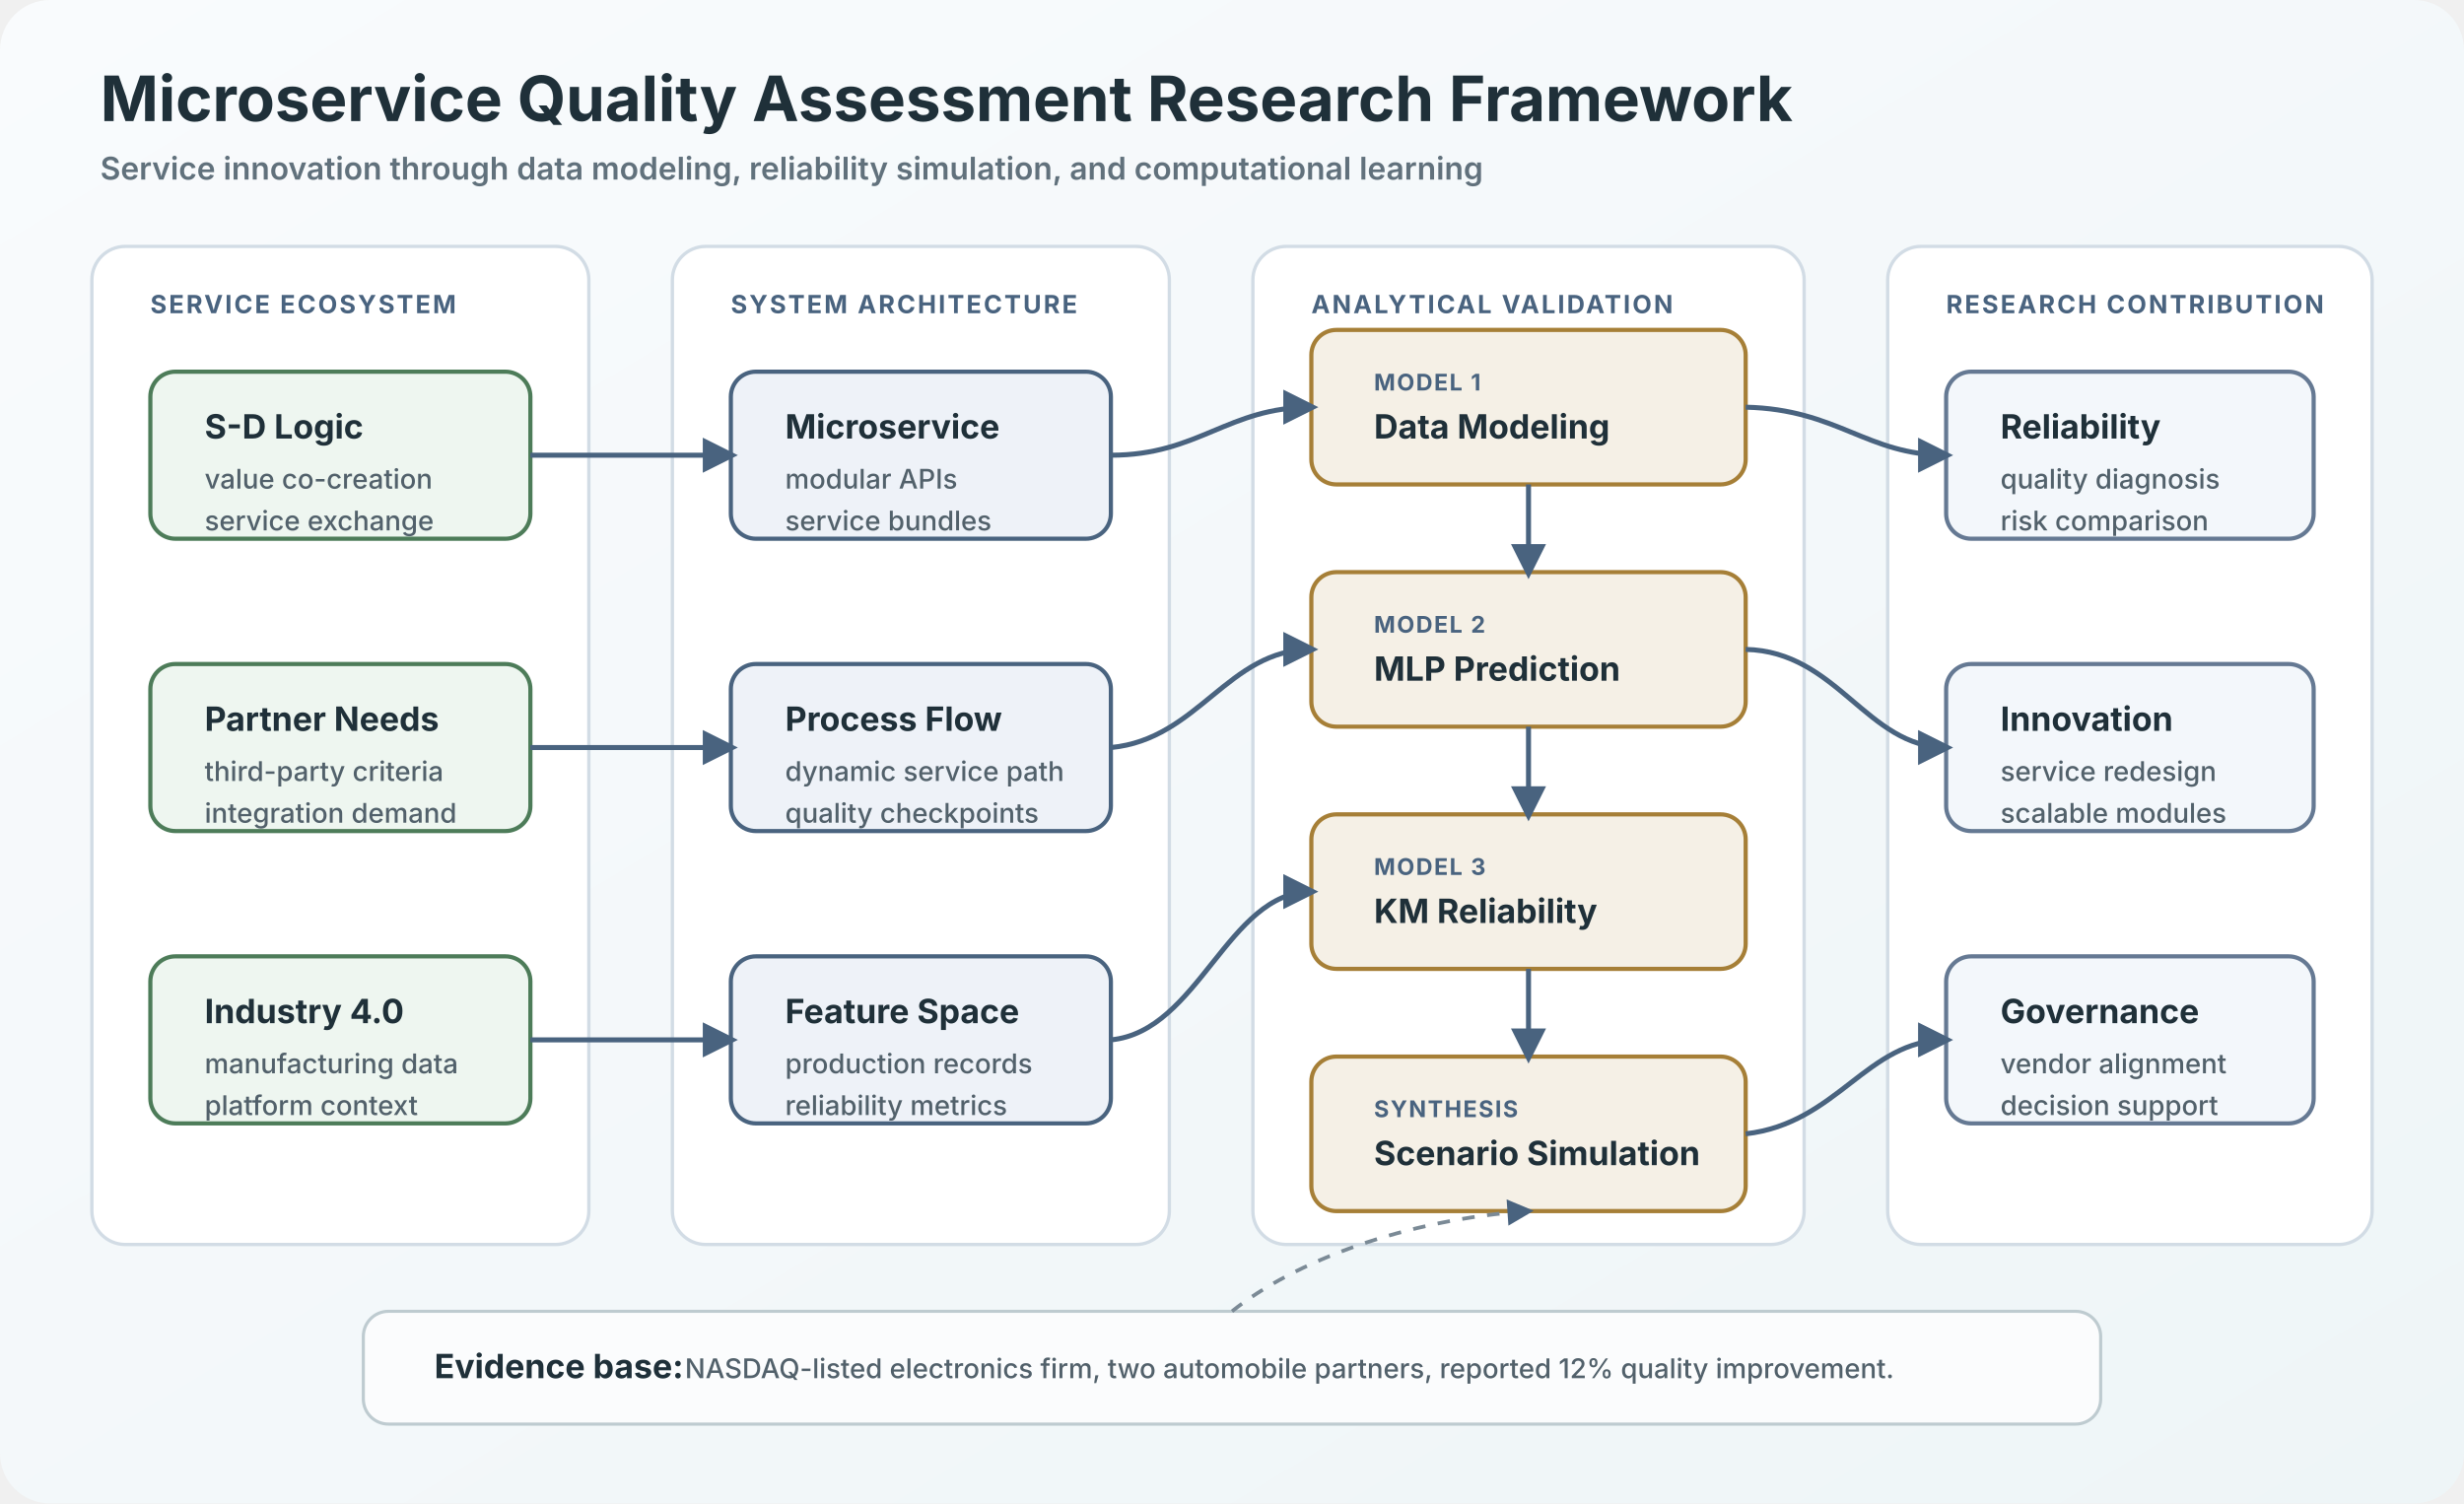
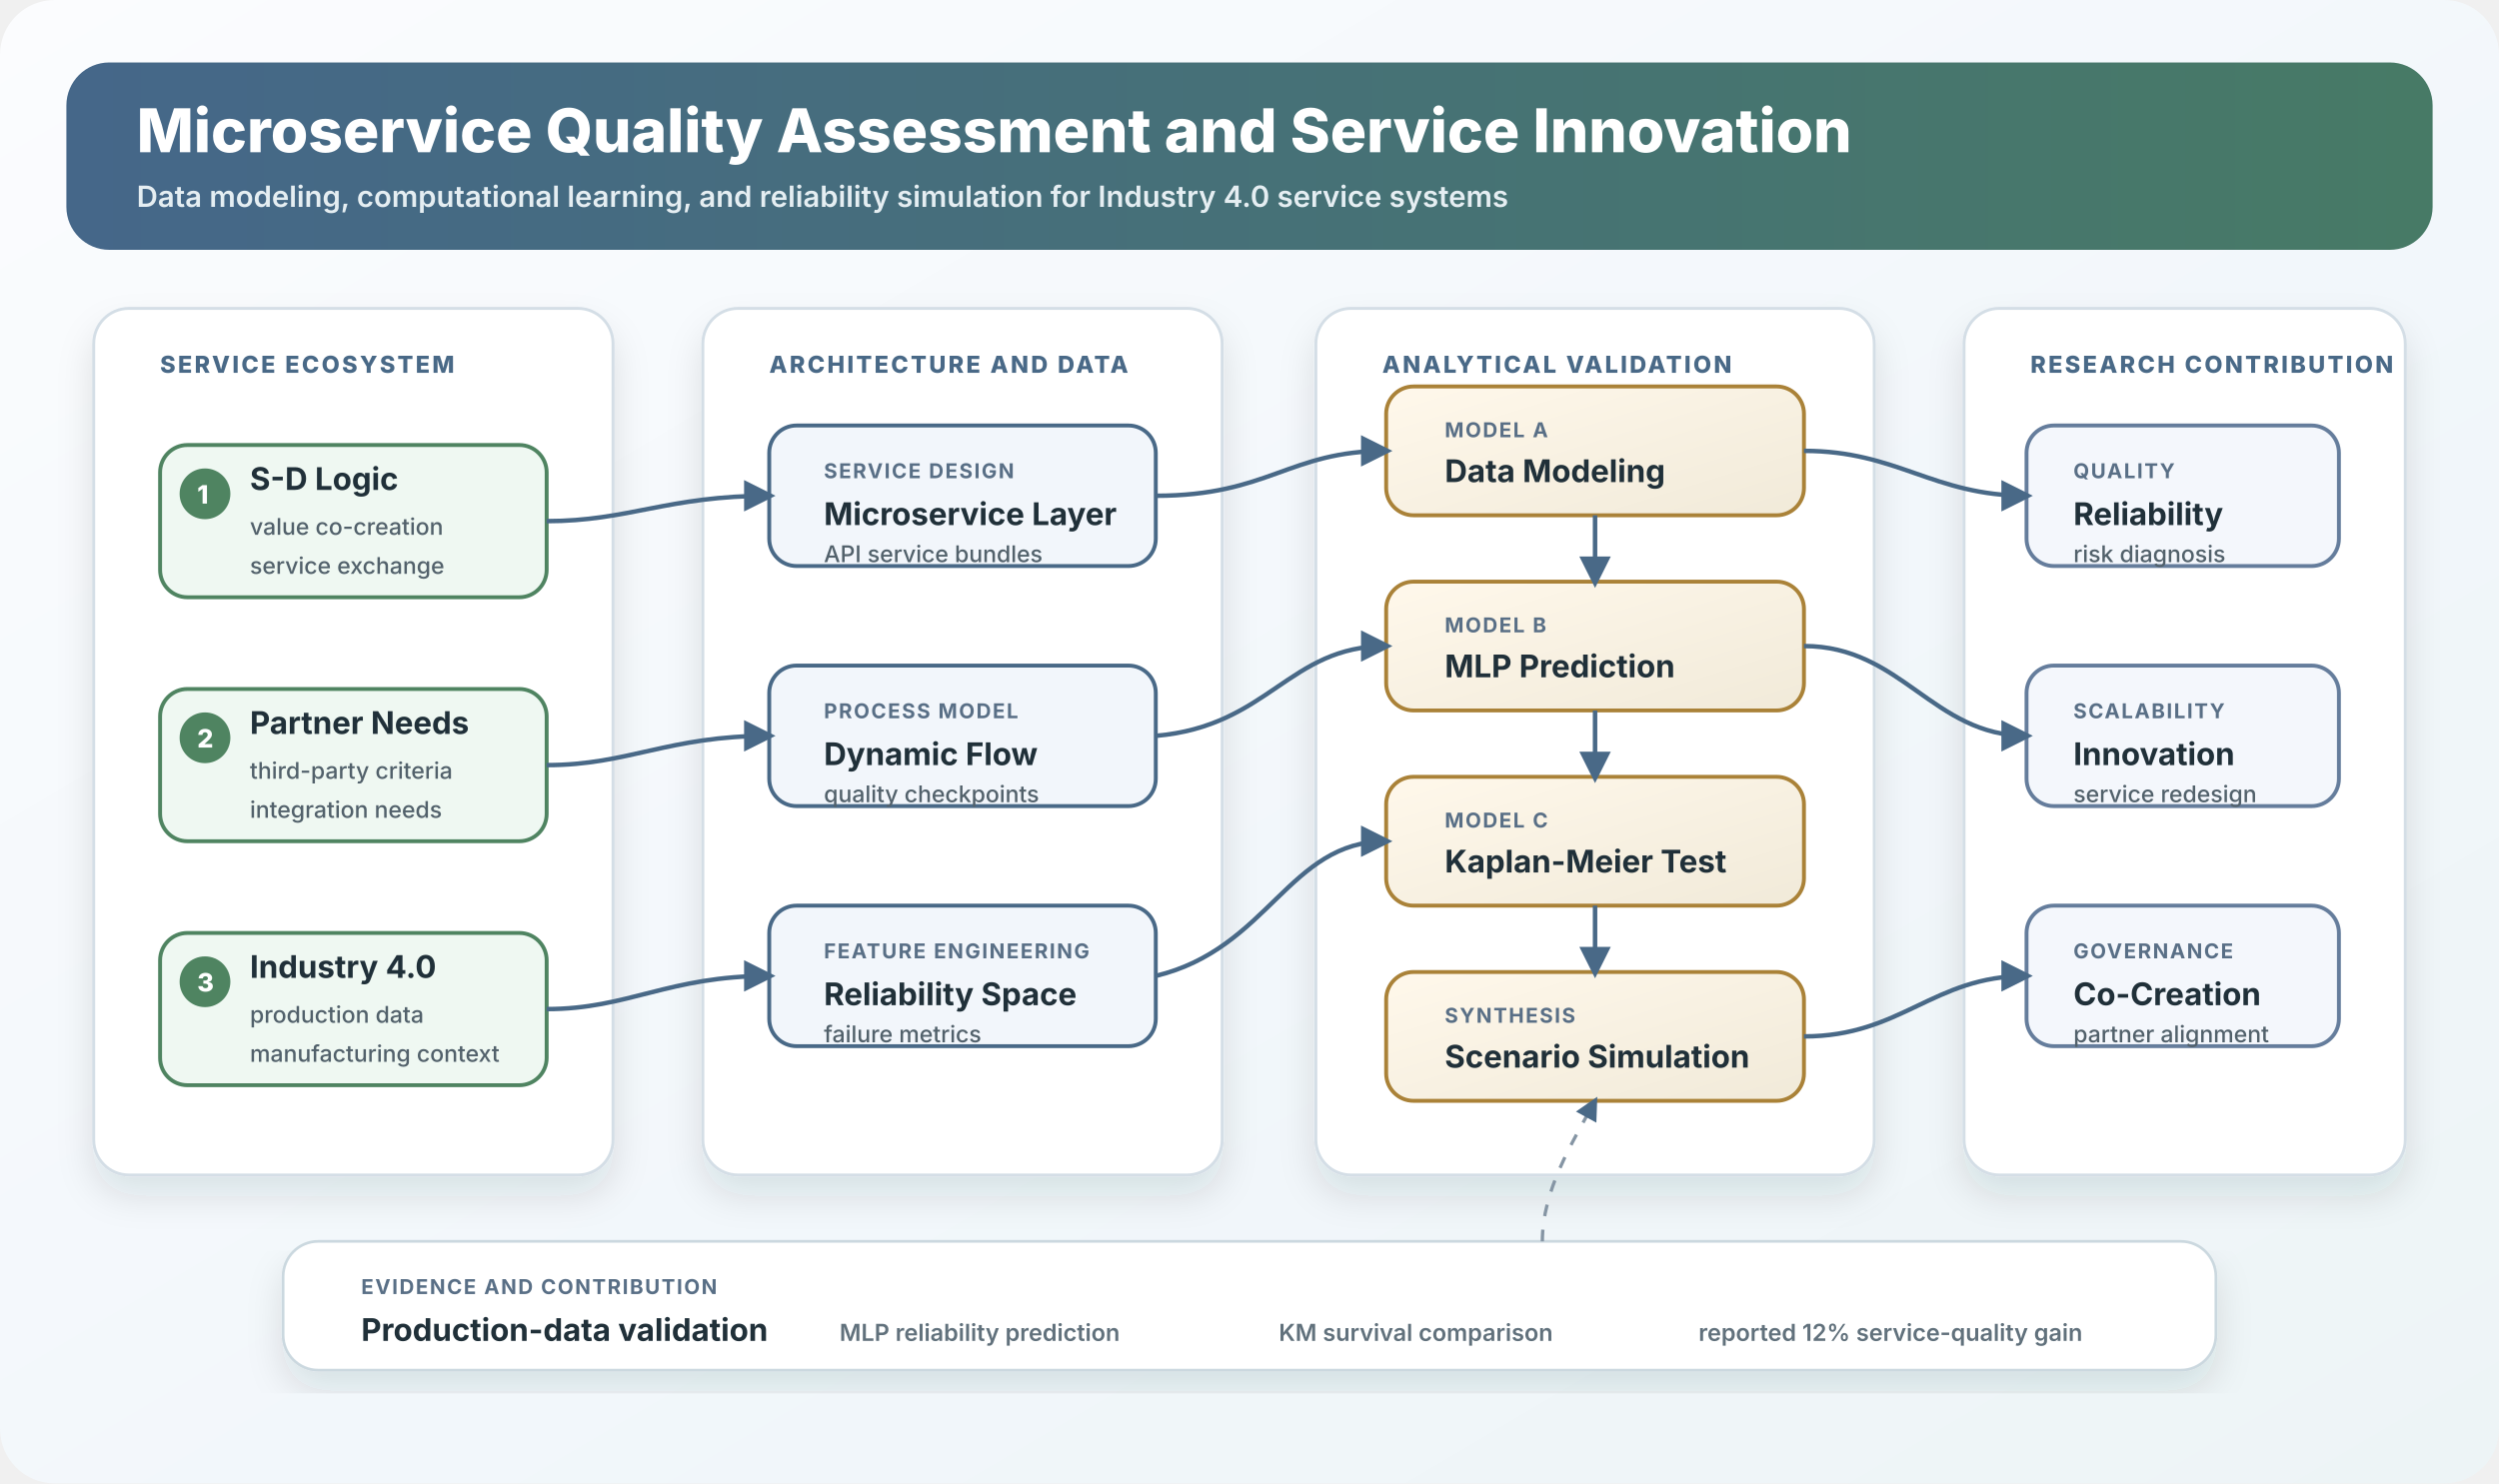
- <svg xmlns="http://www.w3.org/2000/svg" viewBox="0 0 1180 720" role="img" aria-labelledby="title desc">
+ <svg xmlns="http://www.w3.org/2000/svg" viewBox="0 0 1280 760" role="img" aria-labelledby="title desc">
  <defs>
-     <marker id="arrow" viewBox="0 0 10 10" refX="8" refY="5" markerWidth="7" markerHeight="7" orient="auto-start-reverse">
-       <path d="M0 0 L10 5 L0 10 Z" fill="#49637f" />
+     <linearGradient id="bg" x1="0" y1="0" x2="1" y2="1">
+       <stop offset="0" stop-color="#fbfcfe" />
+       <stop offset="0.56" stop-color="#f2f7fb" />
+       <stop offset="1" stop-color="#edf4f6" />
+     </linearGradient>
+     <linearGradient id="header" x1="0" y1="0" x2="1" y2="0">
+       <stop offset="0" stop-color="#456789" />
+       <stop offset="1" stop-color="#477a66" />
+     </linearGradient>
+     <linearGradient id="gold" x1="0" y1="0" x2="1" y2="1">
+       <stop offset="0" stop-color="#fff8eb" />
+       <stop offset="1" stop-color="#f1ead9" />
+     </linearGradient>
+     <filter id="shadow" x="-8%" y="-8%" width="116%" height="126%">
+       <feDropShadow dx="0" dy="10" stdDeviation="9" flood-color="#1f3039" flood-opacity="0.11" />
+     </filter>
+     <marker id="arrow" viewBox="0 0 10 10" refX="8" refY="5" markerWidth="7" markerHeight="7" orient="auto">
+       <path d="M0 0 L10 5 L0 10 Z" fill="#496987" />
    </marker>
-     <linearGradient id="bg" x1="0" y1="0" x2="1" y2="1">
-       <stop offset="0" stop-color="#f9fbfd" />
-       <stop offset="1" stop-color="#eef5f7" />
-     </linearGradient>
    <style>
      .bg{fill:url(#bg)}
-       .lane{fill:#ffffff;stroke:#d2dce5;stroke-width:1.6}
-       .theory{fill:#eef6f0;stroke:#4d7c59;stroke-width:2}
-       .data{fill:#eef2f8;stroke:#49637f;stroke-width:2}
-       .method{fill:#f5f0e6;stroke:#a67f37;stroke-width:2}
-       .impact{fill:#f3f7fb;stroke:#657993;stroke-width:2}
-       .note{fill:#fbfcfd;stroke:#becbd0;stroke-width:1.5}
-       .line{fill:none;stroke:#49637f;stroke-width:2.4;marker-end:url(#arrow)}
-       .dash{fill:none;stroke:#7b8a96;stroke-width:1.8;stroke-dasharray:6 6;marker-end:url(#arrow)}
-       .title{font:700 30px Inter,Arial,sans-serif;fill:#1f3039}
-       .subtitle{font:600 15px Inter,Arial,sans-serif;fill:#61717c}
-       .lane-title{font:750 12px Inter,Arial,sans-serif;fill:#49637f;letter-spacing:1px}
-       .label{font:700 16px Inter,Arial,sans-serif;fill:#1f3039}
-       .small{font:500 13px Inter,Arial,sans-serif;fill:#52616b}
-       .tag{font:700 11px Inter,Arial,sans-serif;fill:#49637f;letter-spacing:.7px}
+       .header{fill:url(#header)}
+       .lane{fill:#ffffff;stroke:#d4dee6;stroke-width:1.5;filter:url(#shadow)}
+       .ecosystem{fill:#eff8f2;stroke:#4f8461;stroke-width:2}
+       .system{fill:#f2f6fb;stroke:#496987;stroke-width:2}
+       .method{fill:url(#gold);stroke:#aa8238;stroke-width:2}
+       .impact{fill:#f4f7fc;stroke:#657d9c;stroke-width:2}
+       .ribbon{fill:#ffffff;stroke:#cbd8df;stroke-width:1.4;filter:url(#shadow)}
+       .line{fill:none;stroke:#496987;stroke-width:2.3;marker-end:url(#arrow)}
+       .line-soft{fill:none;stroke:#8595a4;stroke-width:1.7;stroke-dasharray:6 7;marker-end:url(#arrow)}
+       .title{font:800 31px Inter,Arial,sans-serif;fill:#ffffff}
+       .subtitle{font:600 15px Inter,Arial,sans-serif;fill:#e5eef2}
+       .lane-title{font:800 12px Inter,Arial,sans-serif;letter-spacing:1.2px;fill:#496987}
+       .label{font:750 16px Inter,Arial,sans-serif;fill:#203039}
+       .small{font:500 11.8px Inter,Arial,sans-serif;fill:#52616b}
+       .micro{font:750 10.5px Inter,Arial,sans-serif;letter-spacing:.8px;fill:#596f86}
+       .number{font:800 13px Inter,Arial,sans-serif;fill:#ffffff}
+       .caption{font:600 12px Inter,Arial,sans-serif;fill:#61717c}
    </style>
  </defs>
-   <rect class="bg" width="1180" height="720" rx="24" />
-   <text class="title" x="48" y="58">Microservice Quality Assessment Research Framework</text>
-   <text class="subtitle" x="48" y="86">Service innovation through data modeling, reliability simulation, and computational learning</text>
-   <rect class="lane" x="44" y="118" width="238" height="478" rx="16" />
-   <text class="lane-title" x="72" y="150">SERVICE ECOSYSTEM</text>
-   <rect class="lane" x="322" y="118" width="238" height="478" rx="16" />
-   <text class="lane-title" x="350" y="150">SYSTEM ARCHITECTURE</text>
-   <rect class="lane" x="600" y="118" width="264" height="478" rx="16" />
-   <text class="lane-title" x="628" y="150">ANALYTICAL VALIDATION</text>
-   <rect class="lane" x="904" y="118" width="232" height="478" rx="16" />
-   <text class="lane-title" x="932" y="150">RESEARCH CONTRIBUTION</text>
-   <rect class="theory" x="72" y="178" width="182" height="80" rx="12" />
-   <text class="label" x="98" y="210">S-D Logic</text>
-   <text class="small" x="98" y="234">value co-creation</text>
-   <text class="small" x="98" y="254">service exchange</text>
-   <rect class="theory" x="72" y="318" width="182" height="80" rx="12" />
-   <text class="label" x="98" y="350">Partner Needs</text>
-   <text class="small" x="98" y="374">third-party criteria</text>
-   <text class="small" x="98" y="394">integration demand</text>
-   <rect class="theory" x="72" y="458" width="182" height="80" rx="12" />
-   <text class="label" x="98" y="490">Industry 4.0</text>
-   <text class="small" x="98" y="514">manufacturing data</text>
-   <text class="small" x="98" y="534">platform context</text>
-   <rect class="data" x="350" y="178" width="182" height="80" rx="12" />
-   <text class="label" x="376" y="210">Microservice</text>
-   <text class="small" x="376" y="234">modular APIs</text>
-   <text class="small" x="376" y="254">service bundles</text>
-   <rect class="data" x="350" y="318" width="182" height="80" rx="12" />
-   <text class="label" x="376" y="350">Process Flow</text>
-   <text class="small" x="376" y="374">dynamic service path</text>
-   <text class="small" x="376" y="394">quality checkpoints</text>
-   <rect class="data" x="350" y="458" width="182" height="80" rx="12" />
-   <text class="label" x="376" y="490">Feature Space</text>
-   <text class="small" x="376" y="514">production records</text>
-   <text class="small" x="376" y="534">reliability metrics</text>
-   <rect class="method" x="628" y="158" width="208" height="74" rx="12" />
-   <text class="tag" x="658" y="187">MODEL 1</text>
-   <text class="label" x="658" y="210">Data Modeling</text>
-   <rect class="method" x="628" y="274" width="208" height="74" rx="12" />
-   <text class="tag" x="658" y="303">MODEL 2</text>
-   <text class="label" x="658" y="326">MLP Prediction</text>
-   <rect class="method" x="628" y="390" width="208" height="74" rx="12" />
-   <text class="tag" x="658" y="419">MODEL 3</text>
-   <text class="label" x="658" y="442">KM Reliability</text>
-   <rect class="method" x="628" y="506" width="208" height="74" rx="12" />
-   <text class="tag" x="658" y="535">SYNTHESIS</text>
-   <text class="label" x="658" y="558">Scenario Simulation</text>
-   <rect class="impact" x="932" y="178" width="176" height="80" rx="12" />
-   <text class="label" x="958" y="210">Reliability</text>
-   <text class="small" x="958" y="234">quality diagnosis</text>
-   <text class="small" x="958" y="254">risk comparison</text>
-   <rect class="impact" x="932" y="318" width="176" height="80" rx="12" />
-   <text class="label" x="958" y="350">Innovation</text>
-   <text class="small" x="958" y="374">service redesign</text>
-   <text class="small" x="958" y="394">scalable modules</text>
-   <rect class="impact" x="932" y="458" width="176" height="80" rx="12" />
-   <text class="label" x="958" y="490">Governance</text>
-   <text class="small" x="958" y="514">vendor alignment</text>
-   <text class="small" x="958" y="534">decision support</text>
-   <rect class="note" x="174" y="628" width="832" height="54" rx="12" />
-   <text class="label" x="208" y="660">Evidence base:</text>
-   <text class="small" x="328" y="660">NASDAQ-listed electronics firm, two automobile partners, reported 12% quality improvement.</text>
-   <path class="line" d="M254 218 L350 218" />
-   <path class="line" d="M254 358 L350 358" />
-   <path class="line" d="M254 498 L350 498" />
-   <path class="line" d="M532 218 C574 218 588 195 628 195" />
-   <path class="line" d="M532 358 C574 354 588 311 628 311" />
-   <path class="line" d="M532 498 C574 494 588 427 628 427" />
-   <path class="line" d="M732 232 L732 274" />
-   <path class="line" d="M732 348 L732 390" />
-   <path class="line" d="M732 464 L732 506" />
-   <path class="line" d="M836 195 C880 196 894 218 932 218" />
-   <path class="line" d="M836 311 C880 312 894 358 932 358" />
-   <path class="line" d="M836 543 C880 538 894 498 932 498" />
-   <path class="dash" d="M590 628 C620 604 673 584 732 580" />
+   <rect class="bg" width="1280" height="760" rx="28" />
+   <rect class="header" x="34" y="32" width="1212" height="96" rx="22" />
+   <text class="title" x="70" y="78">Microservice Quality Assessment and Service Innovation</text>
+   <text class="subtitle" x="70" y="106">Data modeling, computational learning, and reliability simulation for Industry 4.0 service systems</text>
+   <rect class="lane" x="48" y="158" width="266" height="444" rx="18" />
+   <text class="lane-title" x="82" y="191">SERVICE ECOSYSTEM</text>
+   <rect class="lane" x="360" y="158" width="266" height="444" rx="18" />
+   <text class="lane-title" x="394" y="191">ARCHITECTURE AND DATA</text>
+   <rect class="lane" x="674" y="158" width="286" height="444" rx="18" />
+   <text class="lane-title" x="708" y="191">ANALYTICAL VALIDATION</text>
+   <rect class="lane" x="1006" y="158" width="226" height="444" rx="18" />
+   <text class="lane-title" x="1040" y="191">RESEARCH CONTRIBUTION</text>
+   <rect class="ecosystem" x="82" y="228" width="198" height="78" rx="14" />
+   <circle cx="105" cy="253" r="13" fill="#4f8461" />
+   <text class="number" x="101" y="258">1</text>
+   <text class="label" x="128" y="251">S-D Logic</text>
+   <text class="small" x="128" y="274">value co-creation</text>
+   <text class="small" x="128" y="294">service exchange</text>
+   <rect class="ecosystem" x="82" y="353" width="198" height="78" rx="14" />
+   <circle cx="105" cy="378" r="13" fill="#4f8461" />
+   <text class="number" x="101" y="383">2</text>
+   <text class="label" x="128" y="376">Partner Needs</text>
+   <text class="small" x="128" y="399">third-party criteria</text>
+   <text class="small" x="128" y="419">integration needs</text>
+   <rect class="ecosystem" x="82" y="478" width="198" height="78" rx="14" />
+   <circle cx="105" cy="503" r="13" fill="#4f8461" />
+   <text class="number" x="101" y="508">3</text>
+   <text class="label" x="128" y="501">Industry 4.0</text>
+   <text class="small" x="128" y="524">production data</text>
+   <text class="small" x="128" y="544">manufacturing context</text>
+   <rect class="system" x="394" y="218" width="198" height="72" rx="14" />
+   <text class="micro" x="422" y="245">SERVICE DESIGN</text>
+   <text class="label" x="422" y="269">Microservice Layer</text>
+   <text class="small" x="422" y="288">API service bundles</text>
+   <rect class="system" x="394" y="341" width="198" height="72" rx="14" />
+   <text class="micro" x="422" y="368">PROCESS MODEL</text>
+   <text class="label" x="422" y="392">Dynamic Flow</text>
+   <text class="small" x="422" y="411">quality checkpoints</text>
+   <rect class="system" x="394" y="464" width="198" height="72" rx="14" />
+   <text class="micro" x="422" y="491">FEATURE ENGINEERING</text>
+   <text class="label" x="422" y="515">Reliability Space</text>
+   <text class="small" x="422" y="534">failure metrics</text>
+   <rect class="method" x="710" y="198" width="214" height="66" rx="14" />
+   <text class="micro" x="740" y="224">MODEL A</text>
+   <text class="label" x="740" y="247">Data Modeling</text>
+   <rect class="method" x="710" y="298" width="214" height="66" rx="14" />
+   <text class="micro" x="740" y="324">MODEL B</text>
+   <text class="label" x="740" y="347">MLP Prediction</text>
+   <rect class="method" x="710" y="398" width="214" height="66" rx="14" />
+   <text class="micro" x="740" y="424">MODEL C</text>
+   <text class="label" x="740" y="447">Kaplan-Meier Test</text>
+   <rect class="method" x="710" y="498" width="214" height="66" rx="14" />
+   <text class="micro" x="740" y="524">SYNTHESIS</text>
+   <text class="label" x="740" y="547">Scenario Simulation</text>
+   <rect class="impact" x="1038" y="218" width="160" height="72" rx="14" />
+   <text class="micro" x="1062" y="245">QUALITY</text>
+   <text class="label" x="1062" y="269">Reliability</text>
+   <text class="small" x="1062" y="288">risk diagnosis</text>
+   <rect class="impact" x="1038" y="341" width="160" height="72" rx="14" />
+   <text class="micro" x="1062" y="368">SCALABILITY</text>
+   <text class="label" x="1062" y="392">Innovation</text>
+   <text class="small" x="1062" y="411">service redesign</text>
+   <rect class="impact" x="1038" y="464" width="160" height="72" rx="14" />
+   <text class="micro" x="1062" y="491">GOVERNANCE</text>
+   <text class="label" x="1062" y="515">Co-Creation</text>
+   <text class="small" x="1062" y="534">partner alignment</text>
+   <path class="line" d="M280 267 C322 267 342 254 394 254" />
+   <path class="line" d="M280 392 C322 392 342 377 394 377" />
+   <path class="line" d="M280 517 C322 517 342 500 394 500" />
+   <path class="line" d="M592 254 C650 254 660 231 710 231" />
+   <path class="line" d="M592 377 C650 372 660 331 710 331" />
+   <path class="line" d="M592 500 C650 486 660 431 710 431" />
+   <path class="line" d="M817 264 L817 298" />
+   <path class="line" d="M817 364 L817 398" />
+   <path class="line" d="M817 464 L817 498" />
+   <path class="line" d="M924 231 C972 231 990 254 1038 254" />
+   <path class="line" d="M924 331 C974 331 990 377 1038 377" />
+   <path class="line" d="M924 531 C974 531 990 500 1038 500" />
+   <rect class="ribbon" x="145" y="636" width="990" height="66" rx="18" />
+   <text class="micro" x="185" y="663">EVIDENCE AND CONTRIBUTION</text>
+   <text class="label" x="185" y="687">Production-data validation</text>
+   <text class="caption" x="430" y="687">MLP reliability prediction</text>
+   <text class="caption" x="655" y="687">KM survival comparison</text>
+   <text class="caption" x="870" y="687">reported 12% service-quality gain</text>
+   <path class="line-soft" d="M790 636 C790 610 805 586 817 564" />
</svg>
